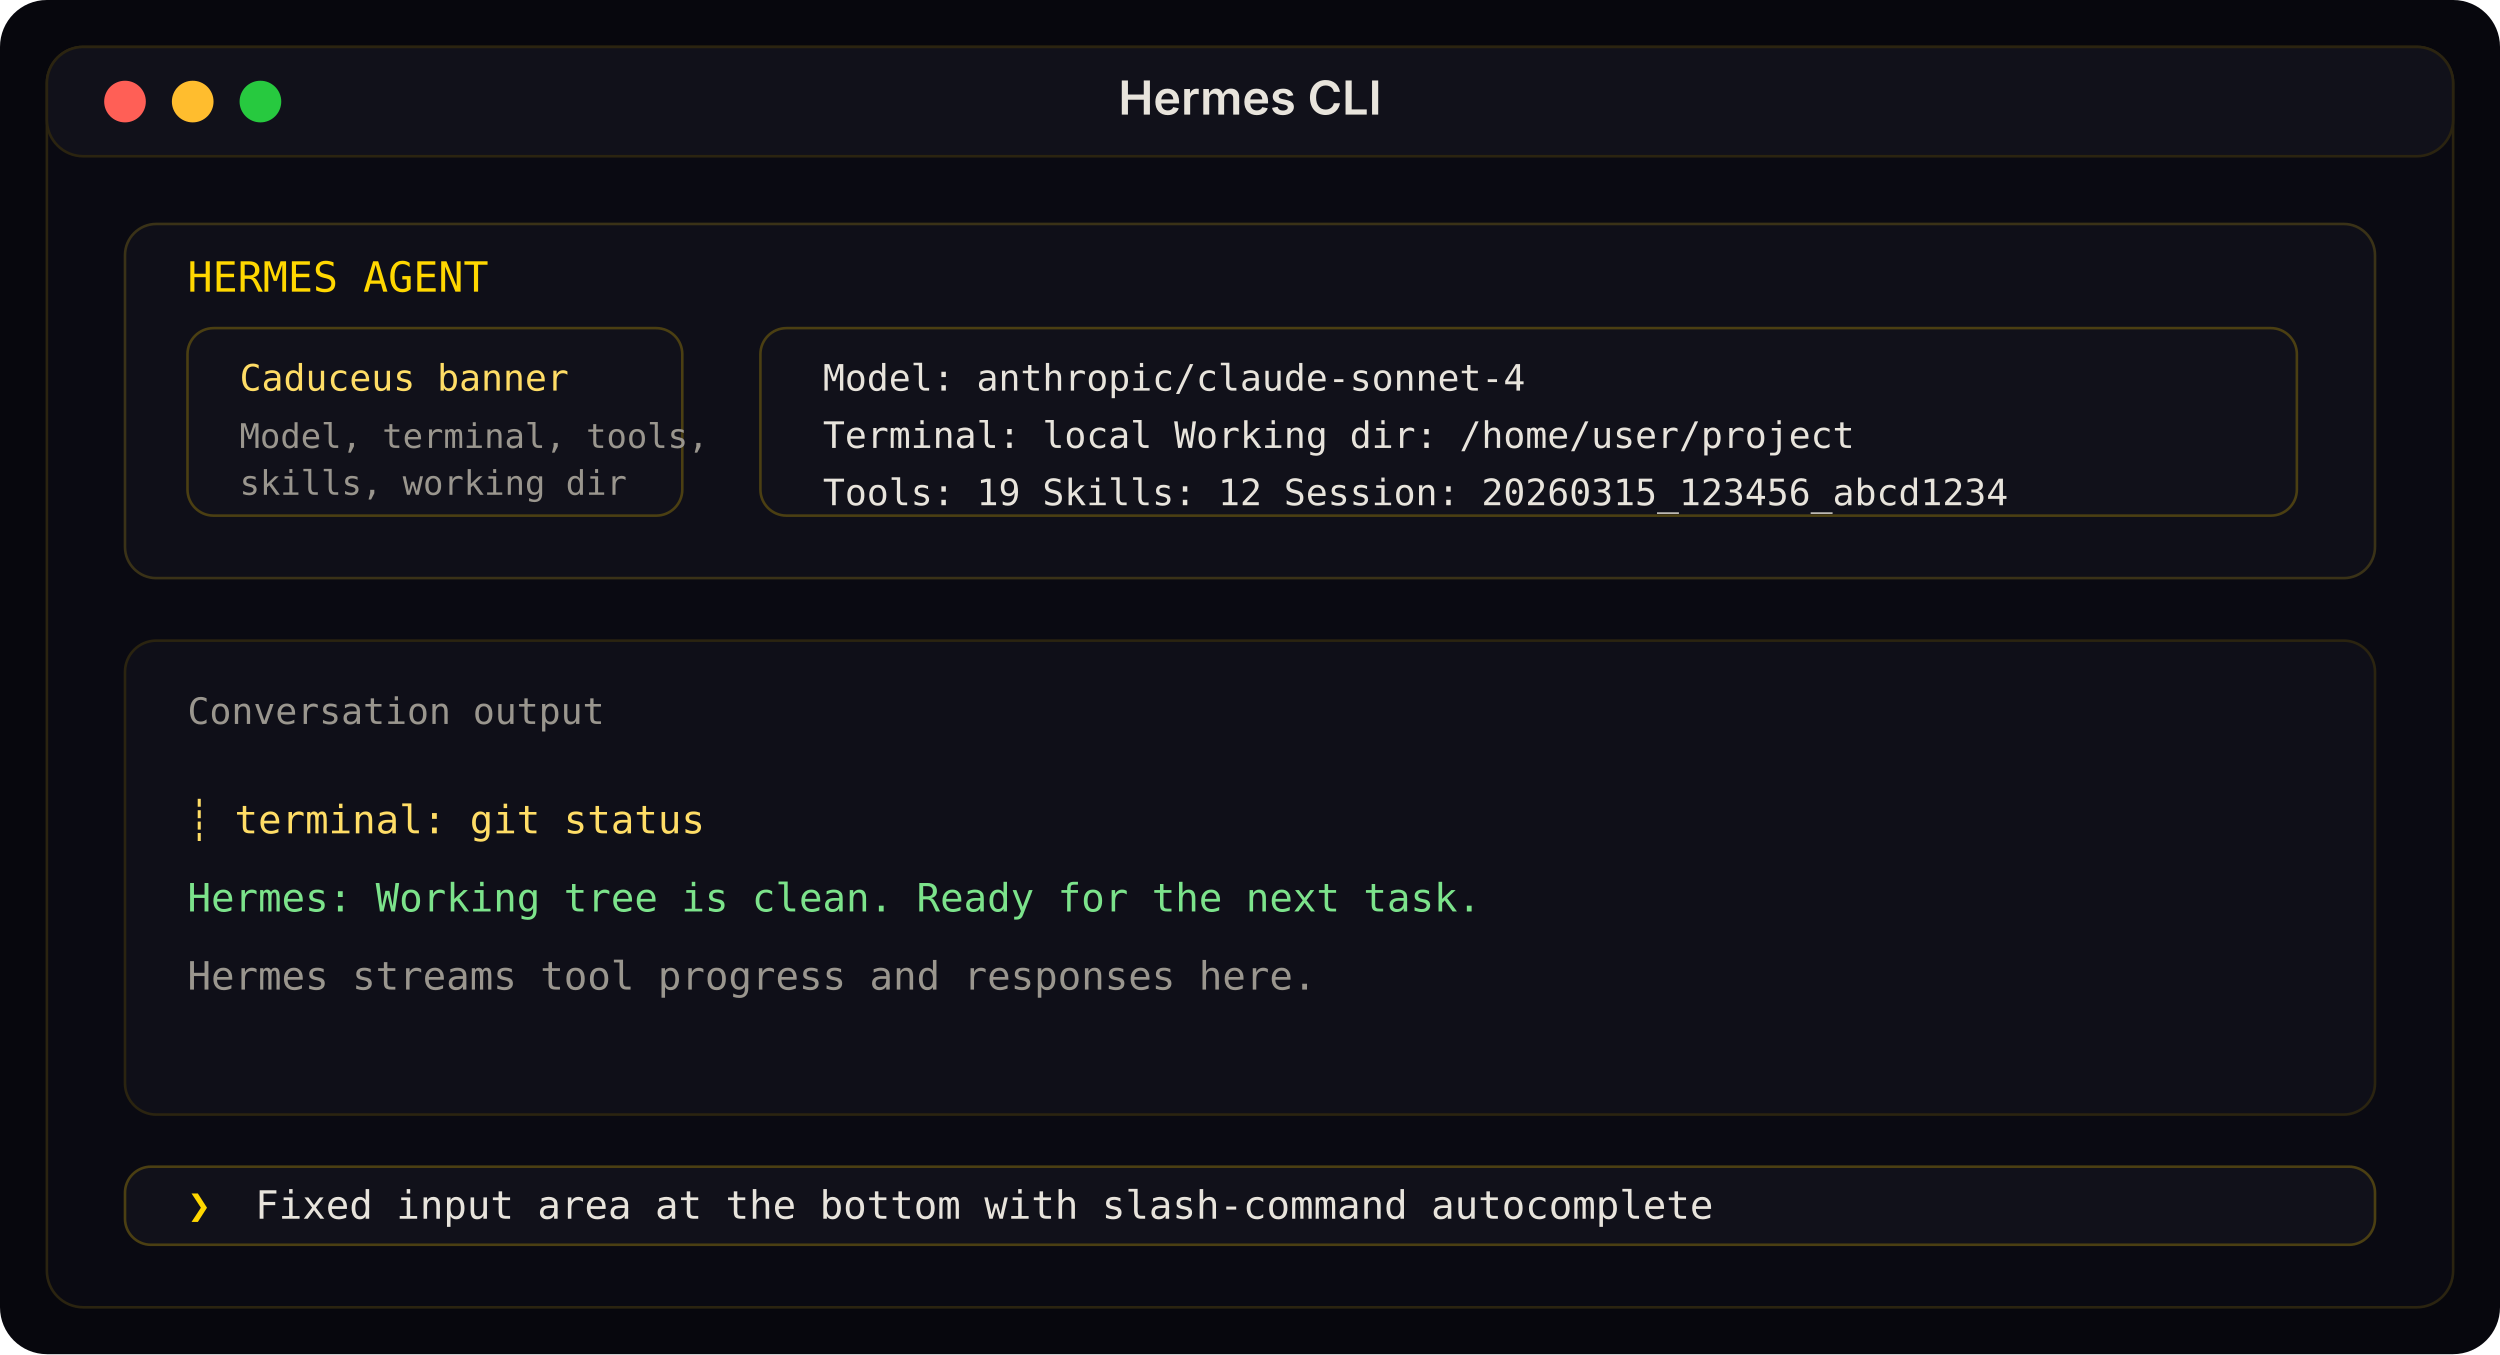
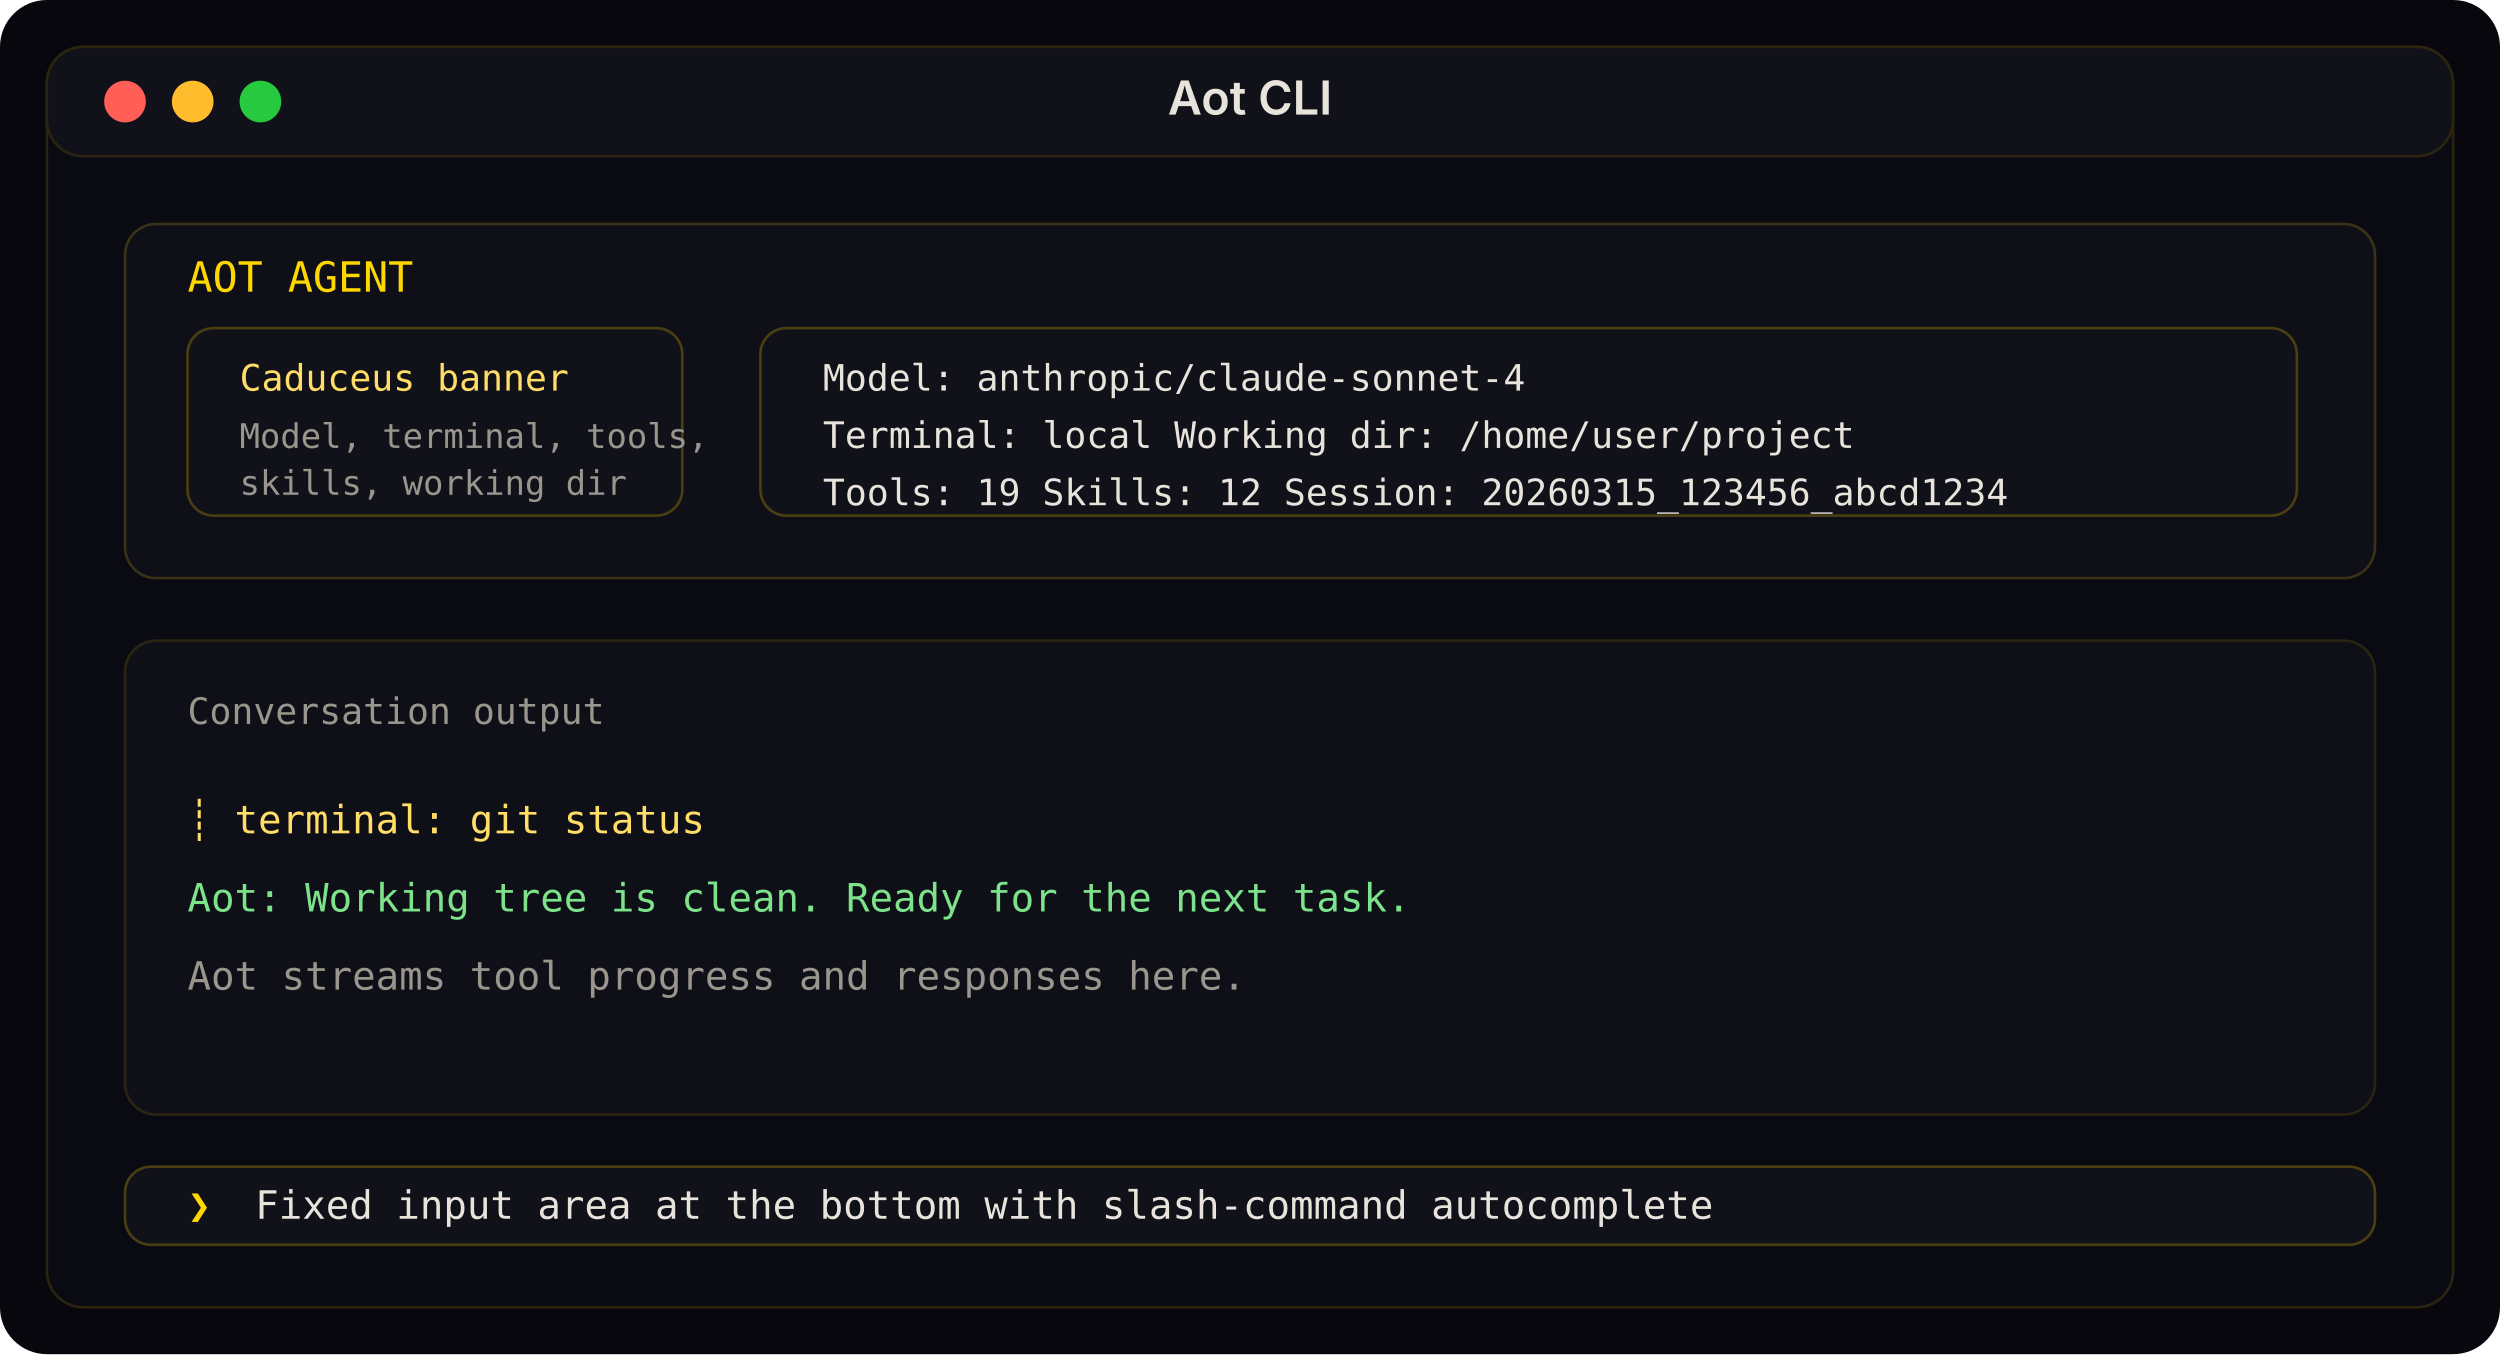
<svg xmlns="http://www.w3.org/2000/svg" width="960" height="520" viewBox="0 0 960 520" role="img" aria-labelledby="title desc">
  <rect width="960" height="520" rx="18" fill="#07070d" />
  <rect x="18" y="18" width="924" height="484" rx="14" fill="#0a0a12" stroke="#2b2410" />
  <rect x="18" y="18" width="924" height="42" rx="14" fill="#11111a" stroke="#2b2410" />
  <circle cx="48" cy="39" r="8" fill="#ff5f56" />
  <circle cx="74" cy="39" r="8" fill="#ffbd2e" />
  <circle cx="100" cy="39" r="8" fill="#27c93f" />
-   <text x="480" y="44" text-anchor="middle" fill="#e8e4dc" font-family="Inter, sans-serif" font-size="18" font-weight="600">Hermes CLI</text>
+   <text x="480" y="44" text-anchor="middle" fill="#e8e4dc" font-family="Inter, sans-serif" font-size="18" font-weight="600">Aot CLI</text>
  <rect x="48" y="86" width="864" height="136" rx="12" fill="#0f0f18" stroke="#3a3217" />
-   <text x="72" y="112" fill="#ffd700" font-family="JetBrains Mono, monospace" font-size="16">HERMES AGENT</text>
+   <text x="72" y="112" fill="#ffd700" font-family="JetBrains Mono, monospace" font-size="16">AOT AGENT</text>
  <rect x="72" y="126" width="190" height="72" rx="10" fill="#11111a" stroke="#4b3f12" />
  <text x="92" y="150" fill="#ffdd66" font-family="JetBrains Mono, monospace" font-size="14">Caduceus banner</text>
  <text x="92" y="172" fill="#9a968e" font-family="JetBrains Mono, monospace" font-size="13">Model, terminal, tools,</text>
  <text x="92" y="190" fill="#9a968e" font-family="JetBrains Mono, monospace" font-size="13">skills, working dir</text>
  <rect x="292" y="126" width="590" height="72" rx="10" fill="#11111a" stroke="#4b3f12" />
  <text x="316" y="150" fill="#e8e4dc" font-family="JetBrains Mono, monospace" font-size="14">Model: anthropic/claude-sonnet-4</text>
  <text x="316" y="172" fill="#e8e4dc" font-family="JetBrains Mono, monospace" font-size="14">Terminal: local   Working dir: /home/user/project</text>
  <text x="316" y="194" fill="#e8e4dc" font-family="JetBrains Mono, monospace" font-size="14">Tools: 19   Skills: 12   Session: 20260315_123456_abcd1234</text>
  <rect x="48" y="246" width="864" height="182" rx="12" fill="#0f0f18" stroke="#2b2410" />
  <text x="72" y="278" fill="#9a968e" font-family="JetBrains Mono, monospace" font-size="14">Conversation output</text>
  <text x="72" y="320" fill="#ffdd66" font-family="JetBrains Mono, monospace" font-size="15">┊ terminal: git status</text>
-   <text x="72" y="350" fill="#7ce38b" font-family="JetBrains Mono, monospace" font-size="15">Hermes: Working tree is clean. Ready for the next task.</text>
-   <text x="72" y="380" fill="#9a968e" font-family="JetBrains Mono, monospace" font-size="15">Hermes streams tool progress and responses here.</text>
+   <text x="72" y="350" fill="#7ce38b" font-family="JetBrains Mono, monospace" font-size="15">Aot: Working tree is clean. Ready for the next task.</text>
+   <text x="72" y="380" fill="#9a968e" font-family="JetBrains Mono, monospace" font-size="15">Aot streams tool progress and responses here.</text>
  <rect x="48" y="448" width="864" height="30" rx="10" fill="#11111a" stroke="#4b3f12" />
  <text x="72" y="468" fill="#ffd700" font-family="JetBrains Mono, monospace" font-size="15">❯</text>
  <text x="98" y="468" fill="#e8e4dc" font-family="JetBrains Mono, monospace" font-size="15">Fixed input area at the bottom with slash-command autocomplete</text>
</svg>
